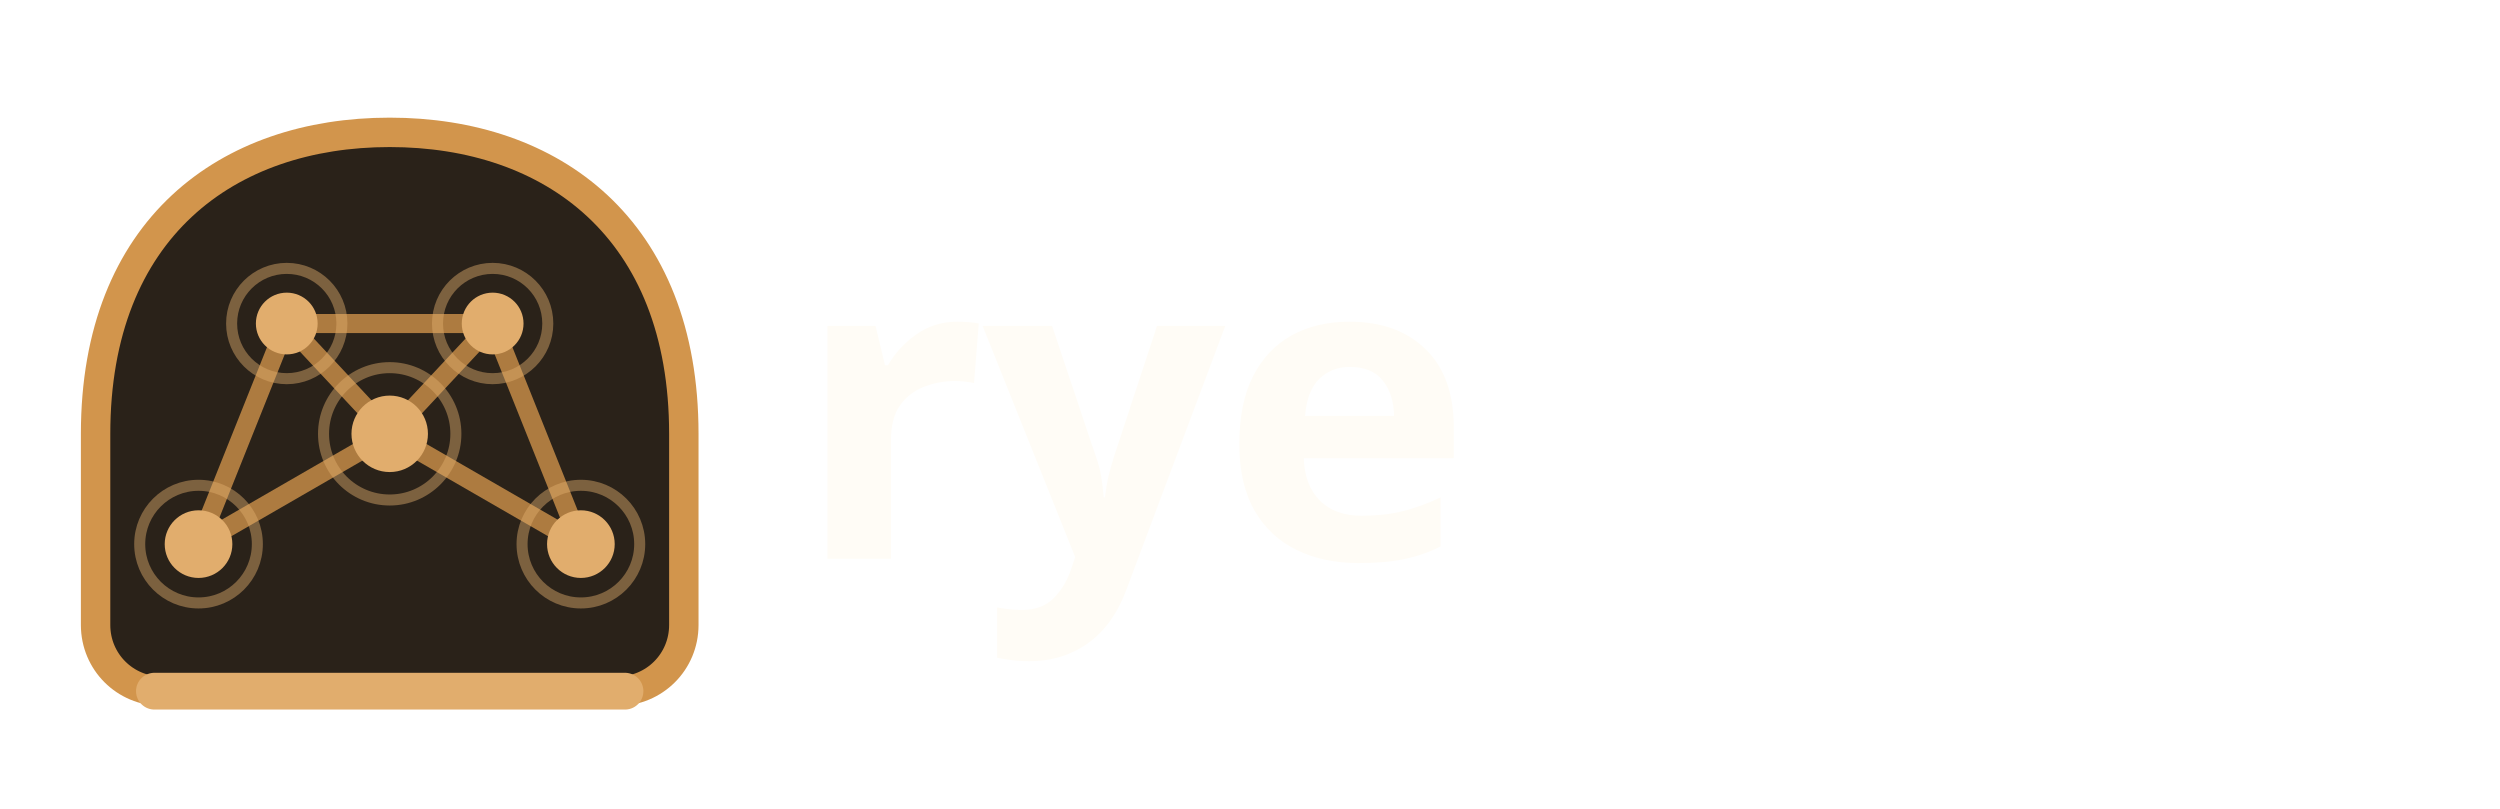
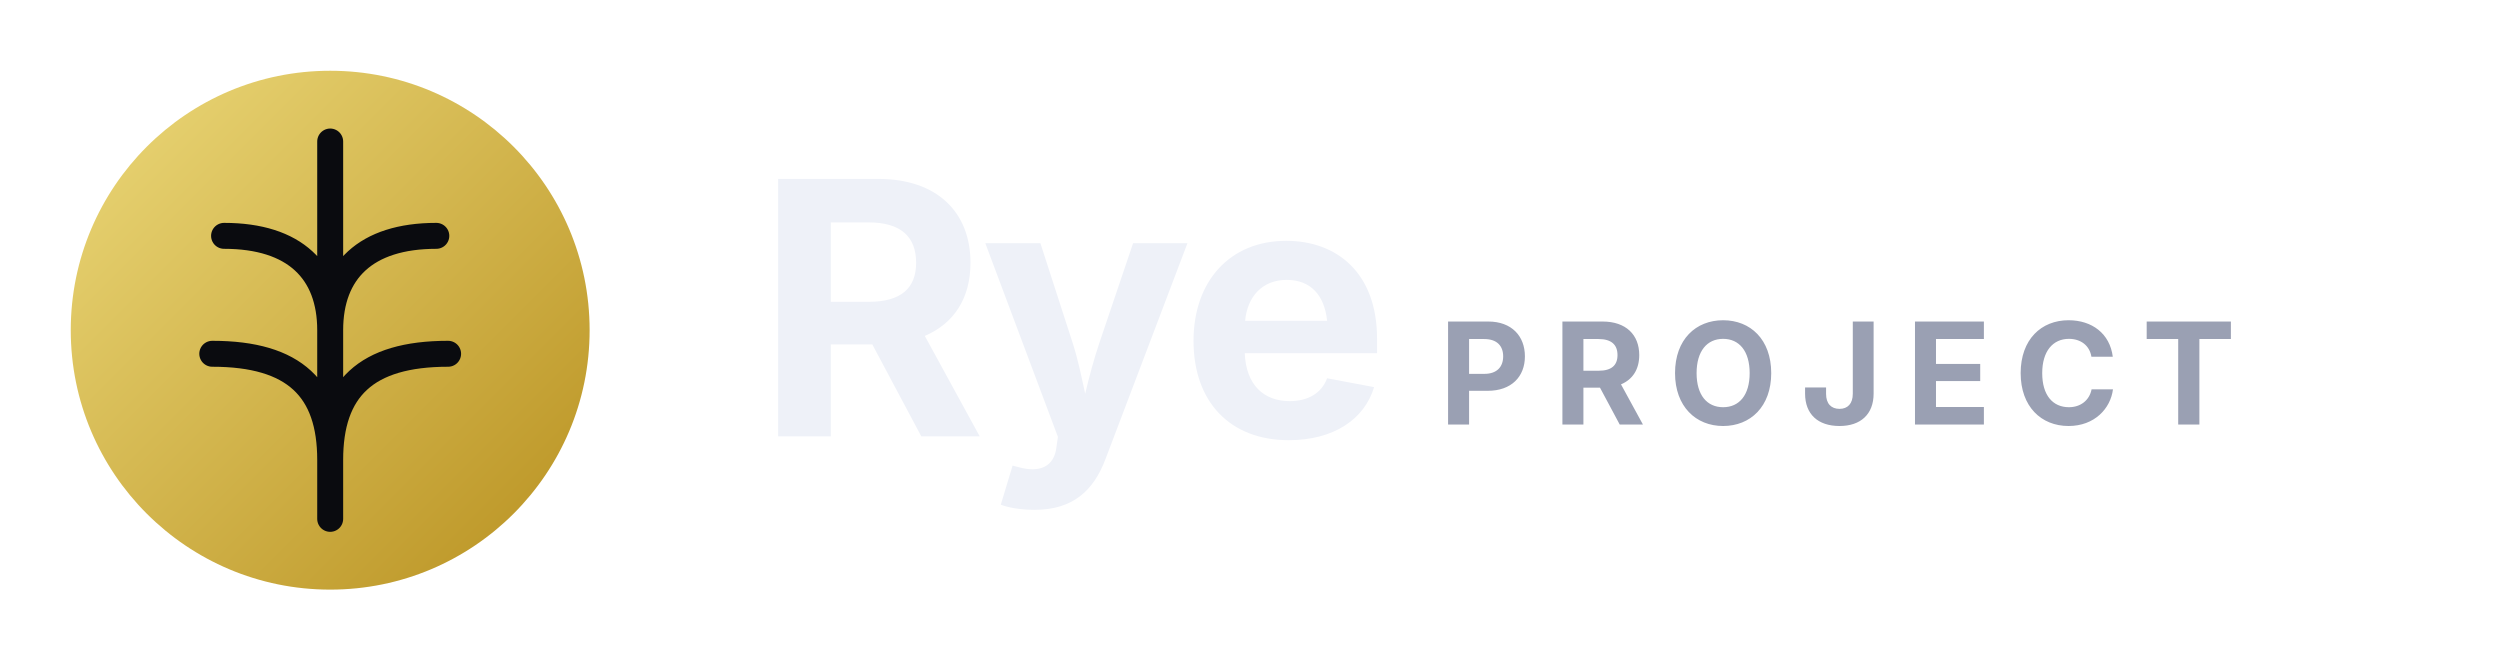
- <svg xmlns="http://www.w3.org/2000/svg" viewBox="0 0 340 110" role="img" aria-label="Rye">
+ <svg xmlns="http://www.w3.org/2000/svg" viewBox="0 0 212 56" role="img" aria-label="Rye">
  <defs>
-     <style>
-       .slice-fill { fill: #2a2219; }
-       .slice-outline { fill: none; stroke: #d2954c; stroke-width: 4; stroke-linejoin: round; }
-       .crust { stroke: #e1ad6d; stroke-width: 5; stroke-linecap: round; }
-       .edge { stroke: #d2954c; stroke-width: 2.6; stroke-linecap: round; opacity: 0.78; }
-       .node-ring { fill: none; stroke: #e1ad6d; stroke-width: 1.5; opacity: 0.45; }
-       .node { fill: #e1ad6d; }
-       .wordmark {
-         font-family: "Space Grotesk", "Segoe UI", system-ui, sans-serif;
-         font-size: 58px;
-         font-weight: 700;
-         letter-spacing: -0.7px;
-         fill: #fffcf6;
-       }
-     </style>
+     <linearGradient id="rye-mark" x1="0" x2="1" y1="0" y2="1">
+       <stop offset="0" stop-color="#ecd97a" />
+       <stop offset="1" stop-color="#b8901f" />
+     </linearGradient>
  </defs>
-   <g transform="translate(8, 10)">
-     <path class="slice-fill" d="M14 84c-5 0-9-4-9-9V49C5 21 23 8 45 8s40 13 40 41v26c0 5-4 9-9 9z" />
-     <path class="slice-outline" d="M14 84c-5 0-9-4-9-9V49C5 21 23 8 45 8s40 13 40 41v26c0 5-4 9-9 9z" />
-     <line class="crust" x1="13" y1="84" x2="77" y2="84" />
-     <line class="edge" x1="19" y1="64" x2="45" y2="49" />
-     <line class="edge" x1="45" y1="49" x2="71" y2="64" />
-     <line class="edge" x1="31" y1="34" x2="45" y2="49" />
-     <line class="edge" x1="59" y1="34" x2="45" y2="49" />
-     <line class="edge" x1="31" y1="34" x2="59" y2="34" opacity="0.52" />
-     <line class="edge" x1="19" y1="64" x2="31" y2="34" opacity="0.4" />
-     <line class="edge" x1="71" y1="64" x2="59" y2="34" opacity="0.4" />
-     <circle class="node-ring" cx="19" cy="64" r="8" />
-     <circle class="node-ring" cx="45" cy="49" r="9" />
-     <circle class="node-ring" cx="71" cy="64" r="8" />
-     <circle class="node-ring" cx="31" cy="34" r="7.5" />
-     <circle class="node-ring" cx="59" cy="34" r="7.5" />
-     <circle class="node" cx="19" cy="64" r="4.6" />
-     <circle class="node" cx="45" cy="49" r="5.2" />
-     <circle class="node" cx="71" cy="64" r="4.6" />
-     <circle class="node" cx="31" cy="34" r="4.2" />
-     <circle class="node" cx="59" cy="34" r="4.2" />
-   </g>
-   <text class="wordmark" x="108" y="76">rye</text>
+   <circle cx="28" cy="28" r="22" fill="url(#rye-mark)" />
+   <path d="M28 12v32M19 20c6 0 9 3 9 8M37 20c-6 0-9 3-9 8M18 30c7 0 10 3 10 9M38 30c-7 0-10 3-10 9" fill="none" stroke="#0a0b0f" stroke-linecap="round" stroke-width="2.2" />
+   <text x="64" y="37" fill="#eef1f8" font-family="Inter, ui-sans-serif, system-ui, -apple-system, Segoe UI, sans-serif" font-size="30" font-weight="720" letter-spacing="-0.02em">Rye</text>
+   <text x="122" y="36" fill="#9aa0b3" font-family="Inter, ui-sans-serif, system-ui, -apple-system, Segoe UI, sans-serif" font-size="12" font-weight="650" letter-spacing="0.16em">PROJECT</text>
</svg>
